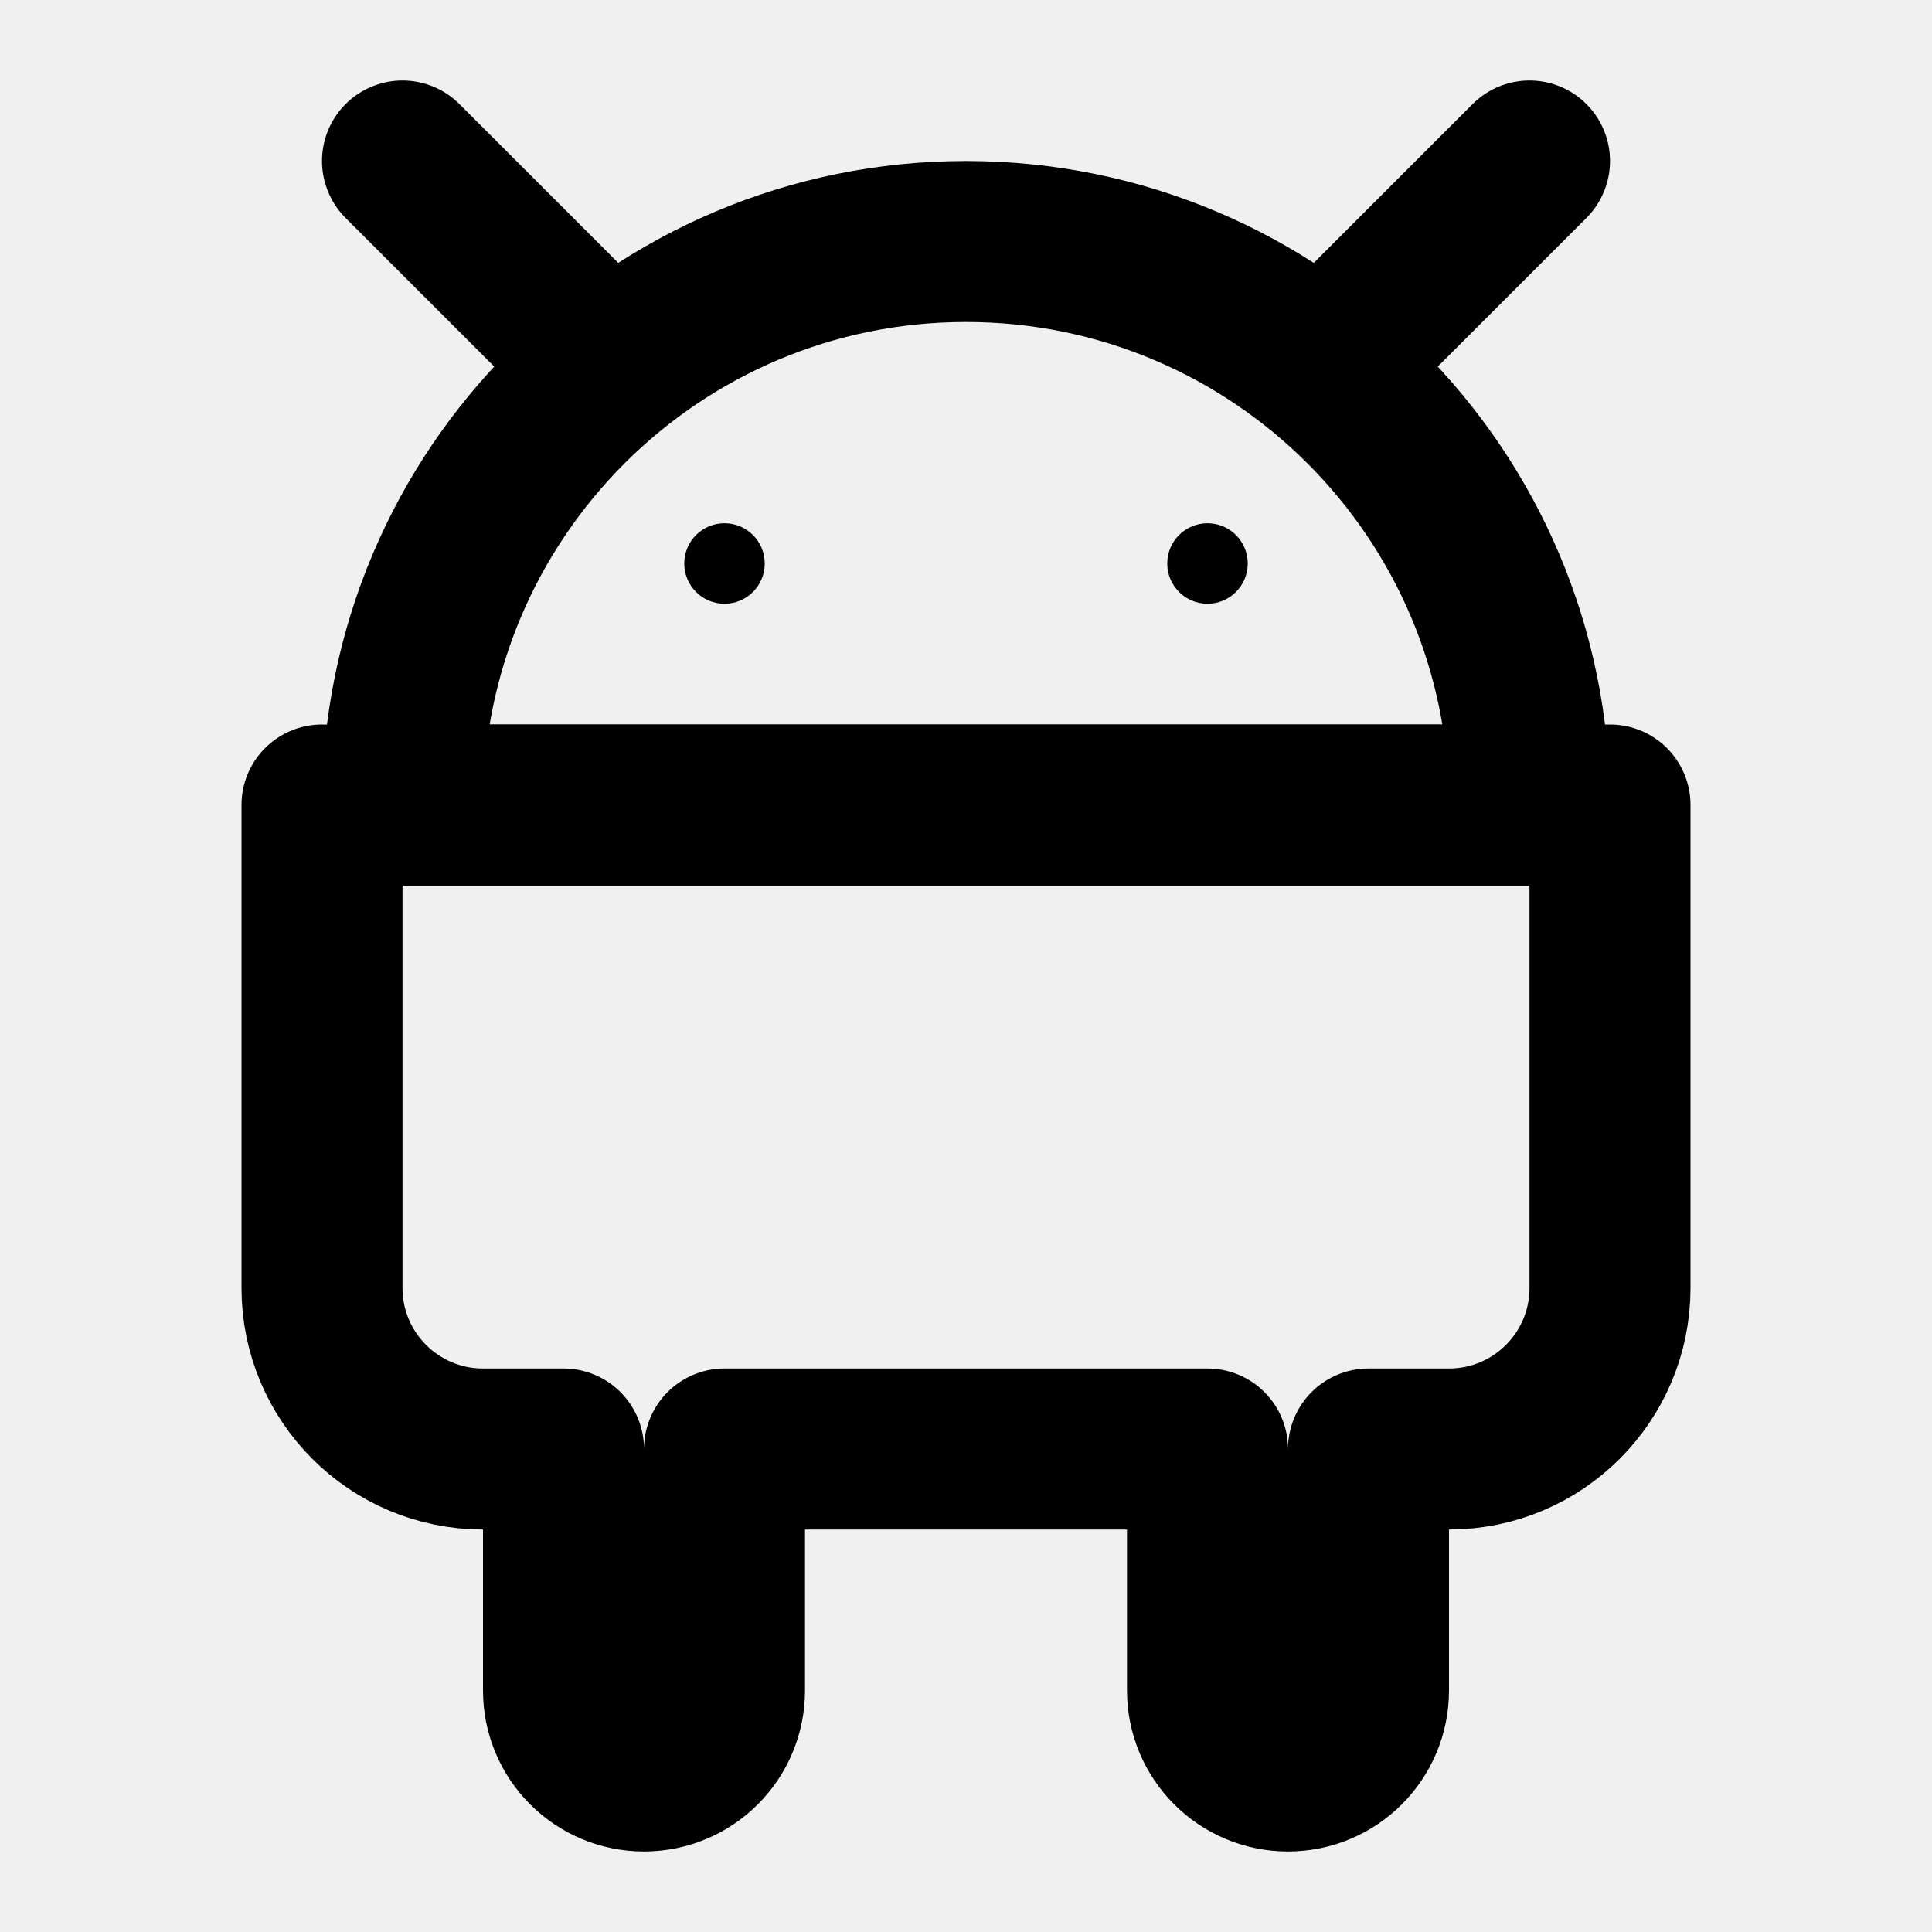
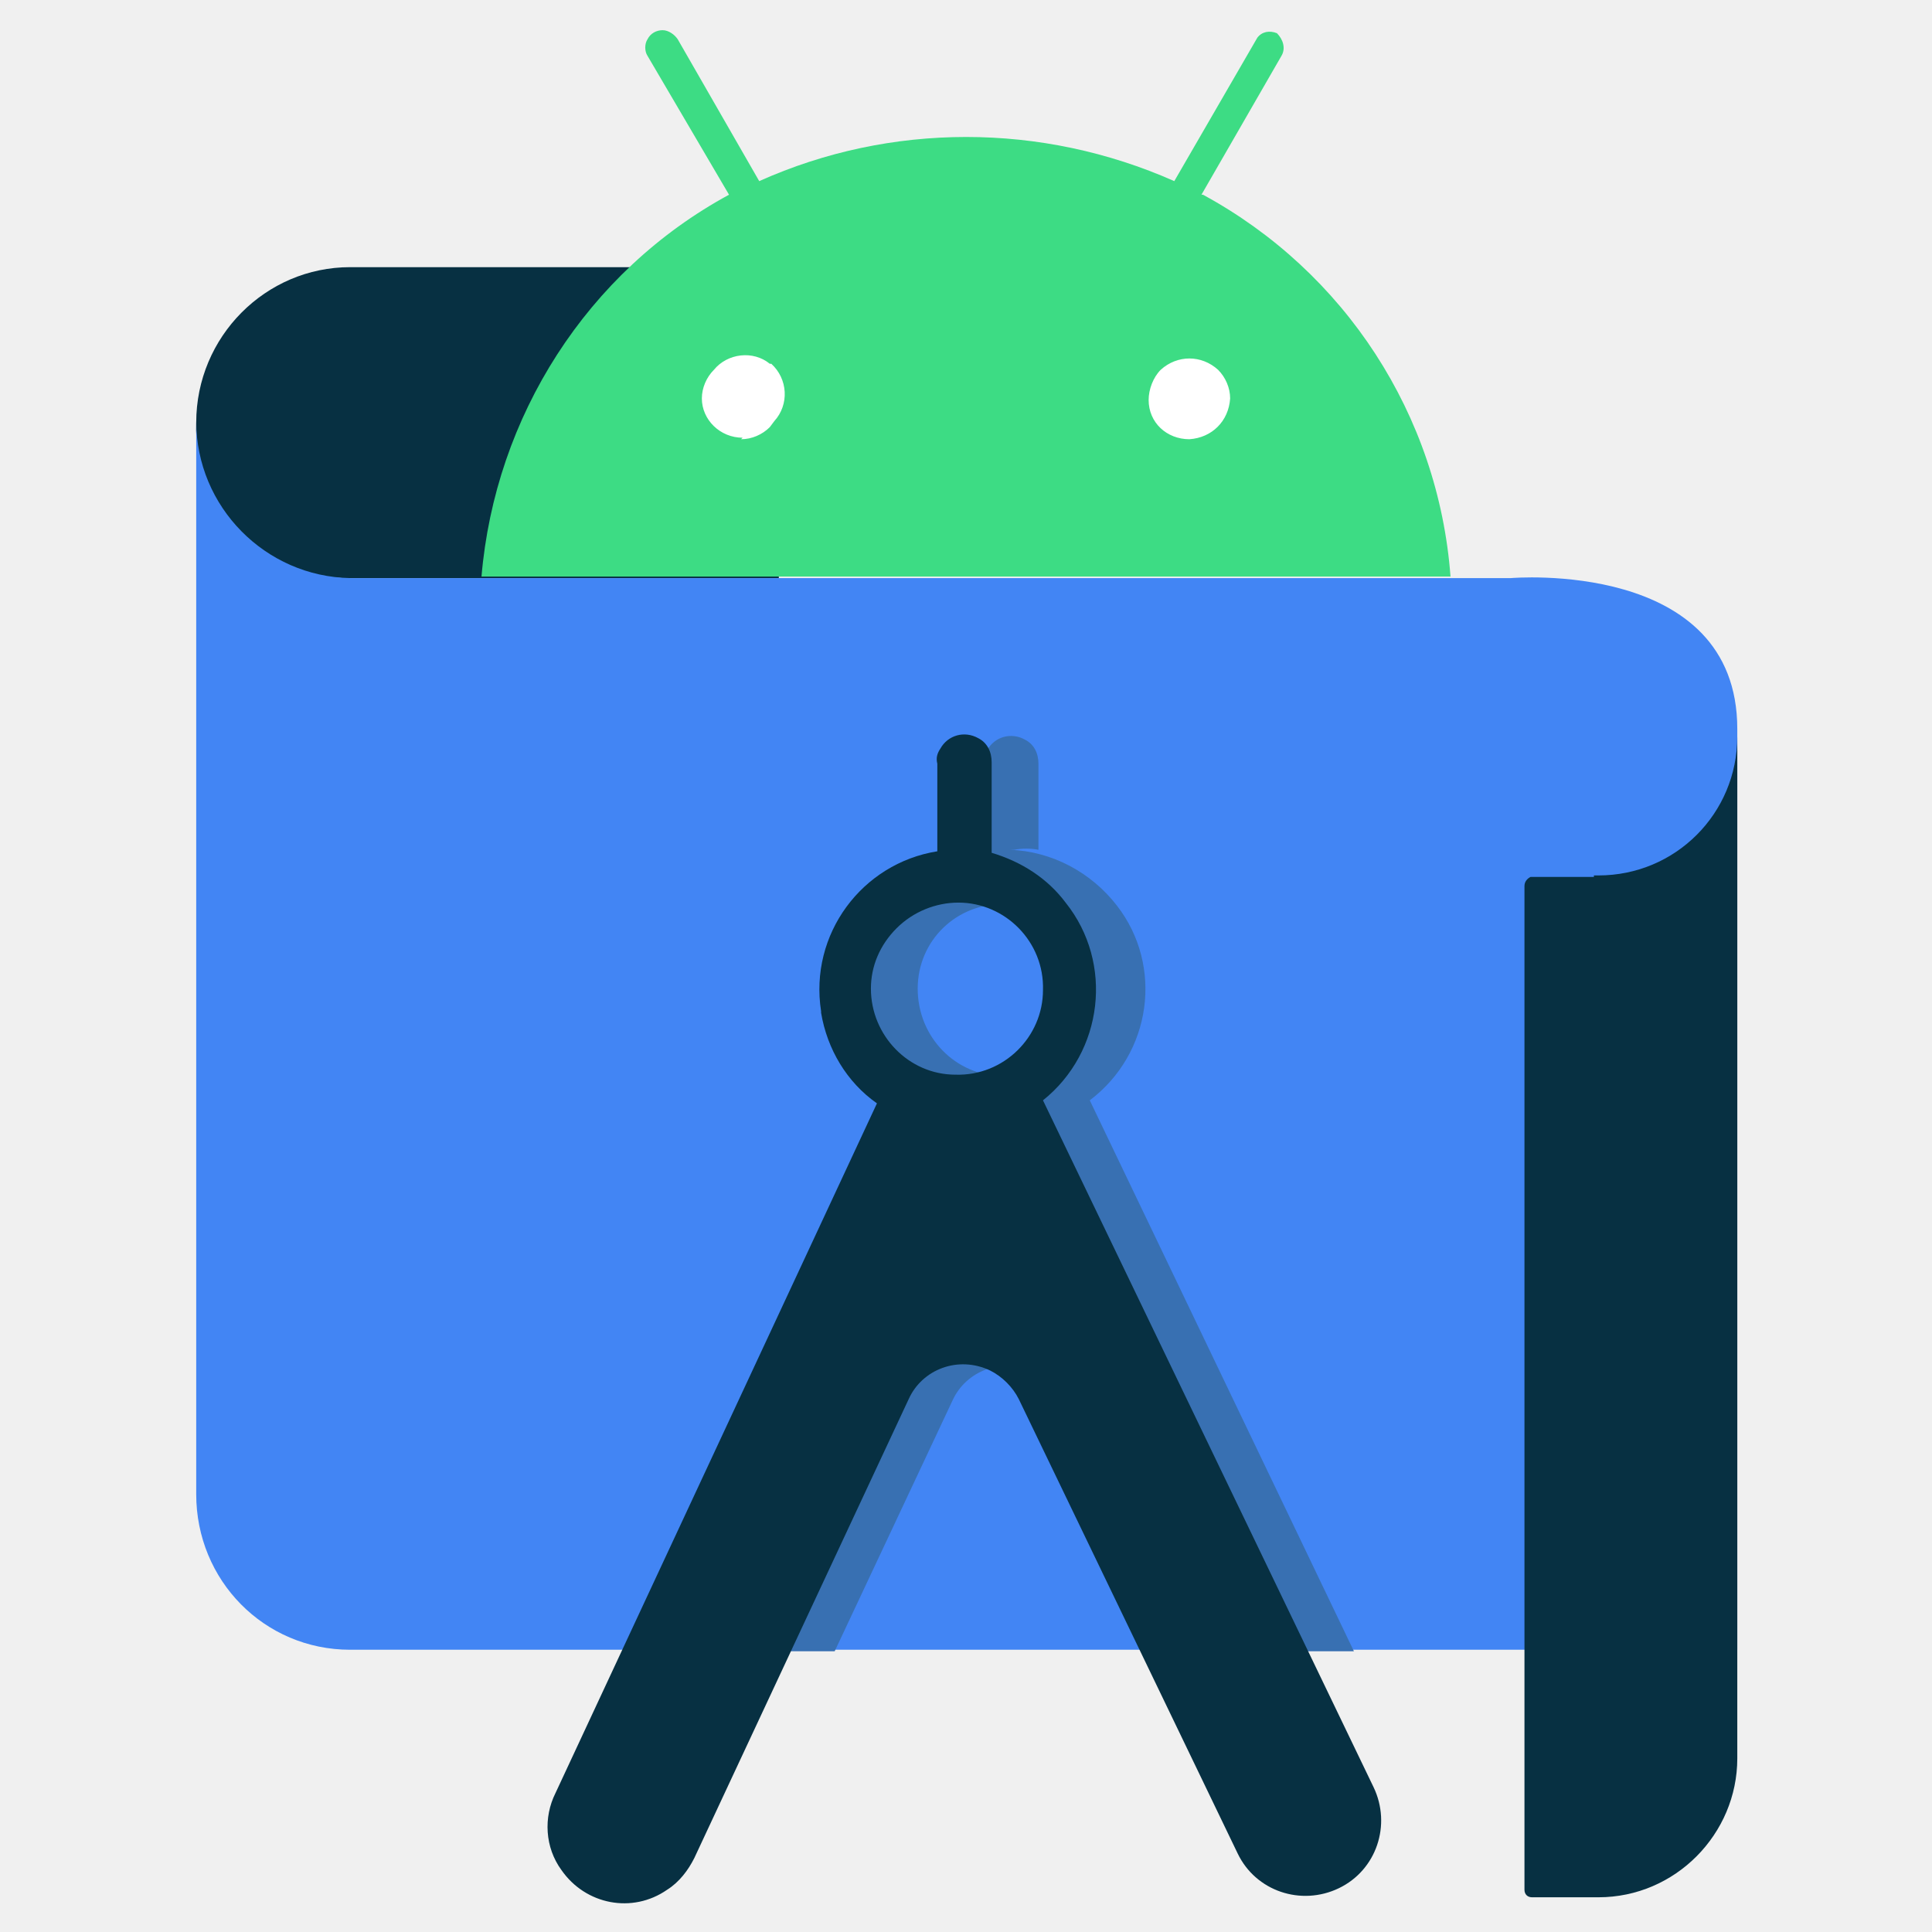
- <svg viewBox="0 0 24 24" fill="none" stroke="currentColor" stroke-width="2" stroke-linecap="round" stroke-linejoin="round">
-   <path d="M4 10v6a2 2 0 002 2h1v3a1 1 0 002 0v-3h6v3a1 1 0 002 0v-3h1a2 2 0 002-2v-6H4z" />
-   <path d="M7 4l-2-2M17 4l2-2" />
-   <path d="M5 10a7 7 0 0114 0H5z" />
-   <circle cx="9" cy="7" r="0.5" fill="currentColor" stroke="none" />
-   <circle cx="15" cy="7" r="0.5" fill="currentColor" stroke="none" />
+ <svg xmlns="http://www.w3.org/2000/svg" viewBox="0 0 128 128">
+   <path fill="#073042" d="M51.3 17.7H23.2C17.6 17.7 13 22.3 13 28c-.2 5.5 4.2 10.1 9.7 10.3h28.9l-.3-20.6Z" />
+   <path fill="#4285F4" d="M115 109.3H23.2c-5.7 0-10.2-4.6-10.2-10.3V27.9c0 5.7 4.6 10.3 10.2 10.4h76.9s15-1.3 15 10v61Z" />
+   <path fill="#3870B2" d="M72.2 72.9C76.3 69.8 77.1 64 74 60c-1.7-2.2-4.3-3.6-7.1-3.7h.3c.5-.1 1.1-.1 1.6 0v-5.7c0-.7-.3-1.3-.9-1.6-.9-.5-2-.2-2.5.7-.2.3-.3.6-.2 1v5.8c-5 .8-8.5 5.5-7.7 10.6v.1c.4 2.4 1.7 4.6 3.7 6l-16.9 36.2h11l7.8-16.6c.9-2 3.3-2.9 5.4-1.9.8.4 1.5 1.1 1.9 1.9l8.1 16.6h11.2L72.2 72.9Zm-5.7-1.6c-3.2 0-5.7-2.6-5.7-5.8 0-3.2 2.6-5.7 5.8-5.6 1.5 0 2.8.6 3.9 1.6 2.3 2.2 2.3 5.8.1 8.1-1 1-2.5 1.7-4.1 1.7Z" />
+   <path fill="#FFF" d="M45.2 22.7h39.4v7.2H45.2v-7.2Z" />
+   <path fill="#073042" d="M63.5 59.8c3.1 0 5.7 2.6 5.6 5.8 0 3.1-2.6 5.7-5.8 5.6-3.1 0-5.6-2.6-5.6-5.7 0-1.5.6-2.9 1.7-4s2.6-1.7 4.1-1.7Zm2.2-3.3v-6c0-.7-.3-1.3-.9-1.6-.9-.5-2-.2-2.5.7-.2.3-.3.6-.2 1v5.8c-5 .8-8.5 5.5-7.7 10.6v.1c.4 2.4 1.7 4.6 3.7 6l-21.3 45.7c-.8 1.6-.7 3.6.4 5.1 1.6 2.3 4.7 2.9 7 1.3.8-.5 1.4-1.3 1.8-2.1l14.2-30.4c.9-2 3.3-2.9 5.4-1.9.8.4 1.5 1.1 1.9 1.9L82 122.8c1.2 2.5 4.2 3.5 6.7 2.3 2.5-1.2 3.5-4.2 2.3-6.7L69.1 72.9c4-3.2 4.7-9.1 1.5-13.1-1.2-1.6-2.9-2.7-4.9-3.3" />
+   <path fill="#3DDC84" d="M78.8 29.1c-1.5 0-2.7-1.1-2.7-2.6 0-.7.3-1.5.8-2 1.1-1 2.7-1 3.8 0 .5.5.8 1.2.8 1.9-.1 1.5-1.2 2.6-2.7 2.7M49.2 29c-1.5 0-2.7-1.2-2.7-2.6 0-.7.3-1.4.8-1.9.9-1.1 2.6-1.3 3.7-.4h.1c1.1 1 1.2 2.7.2 3.8l-.3.4c-.5.5-1.2.8-1.9.8m30.5-16.2 5.3-9.2c.3-.5.1-1.1-.3-1.5-.5-.2-1-.1-1.3.3L77.8 12C69 8.1 59 8.1 50.3 12l-5.4-9.4c-.2-.3-.6-.6-1-.6s-.8.2-1 .6c-.2.3-.2.8 0 1.1l5.4 9.2C38.9 18 32.8 27.6 31.9 38.2h64.2c-.8-10.7-7-20.2-16.4-25.3" />
+   <path fill="#073042" d="M105.6 58.1h-4.2c-.2.1-.4.3-.4.6v66.5c0 .3.2.5.5.5h4.4c5.1 0 9.2-4.2 9.2-9.2V48.8c0 5.1-4.1 9.2-9.2 9.2h-.3Z" />
</svg>
